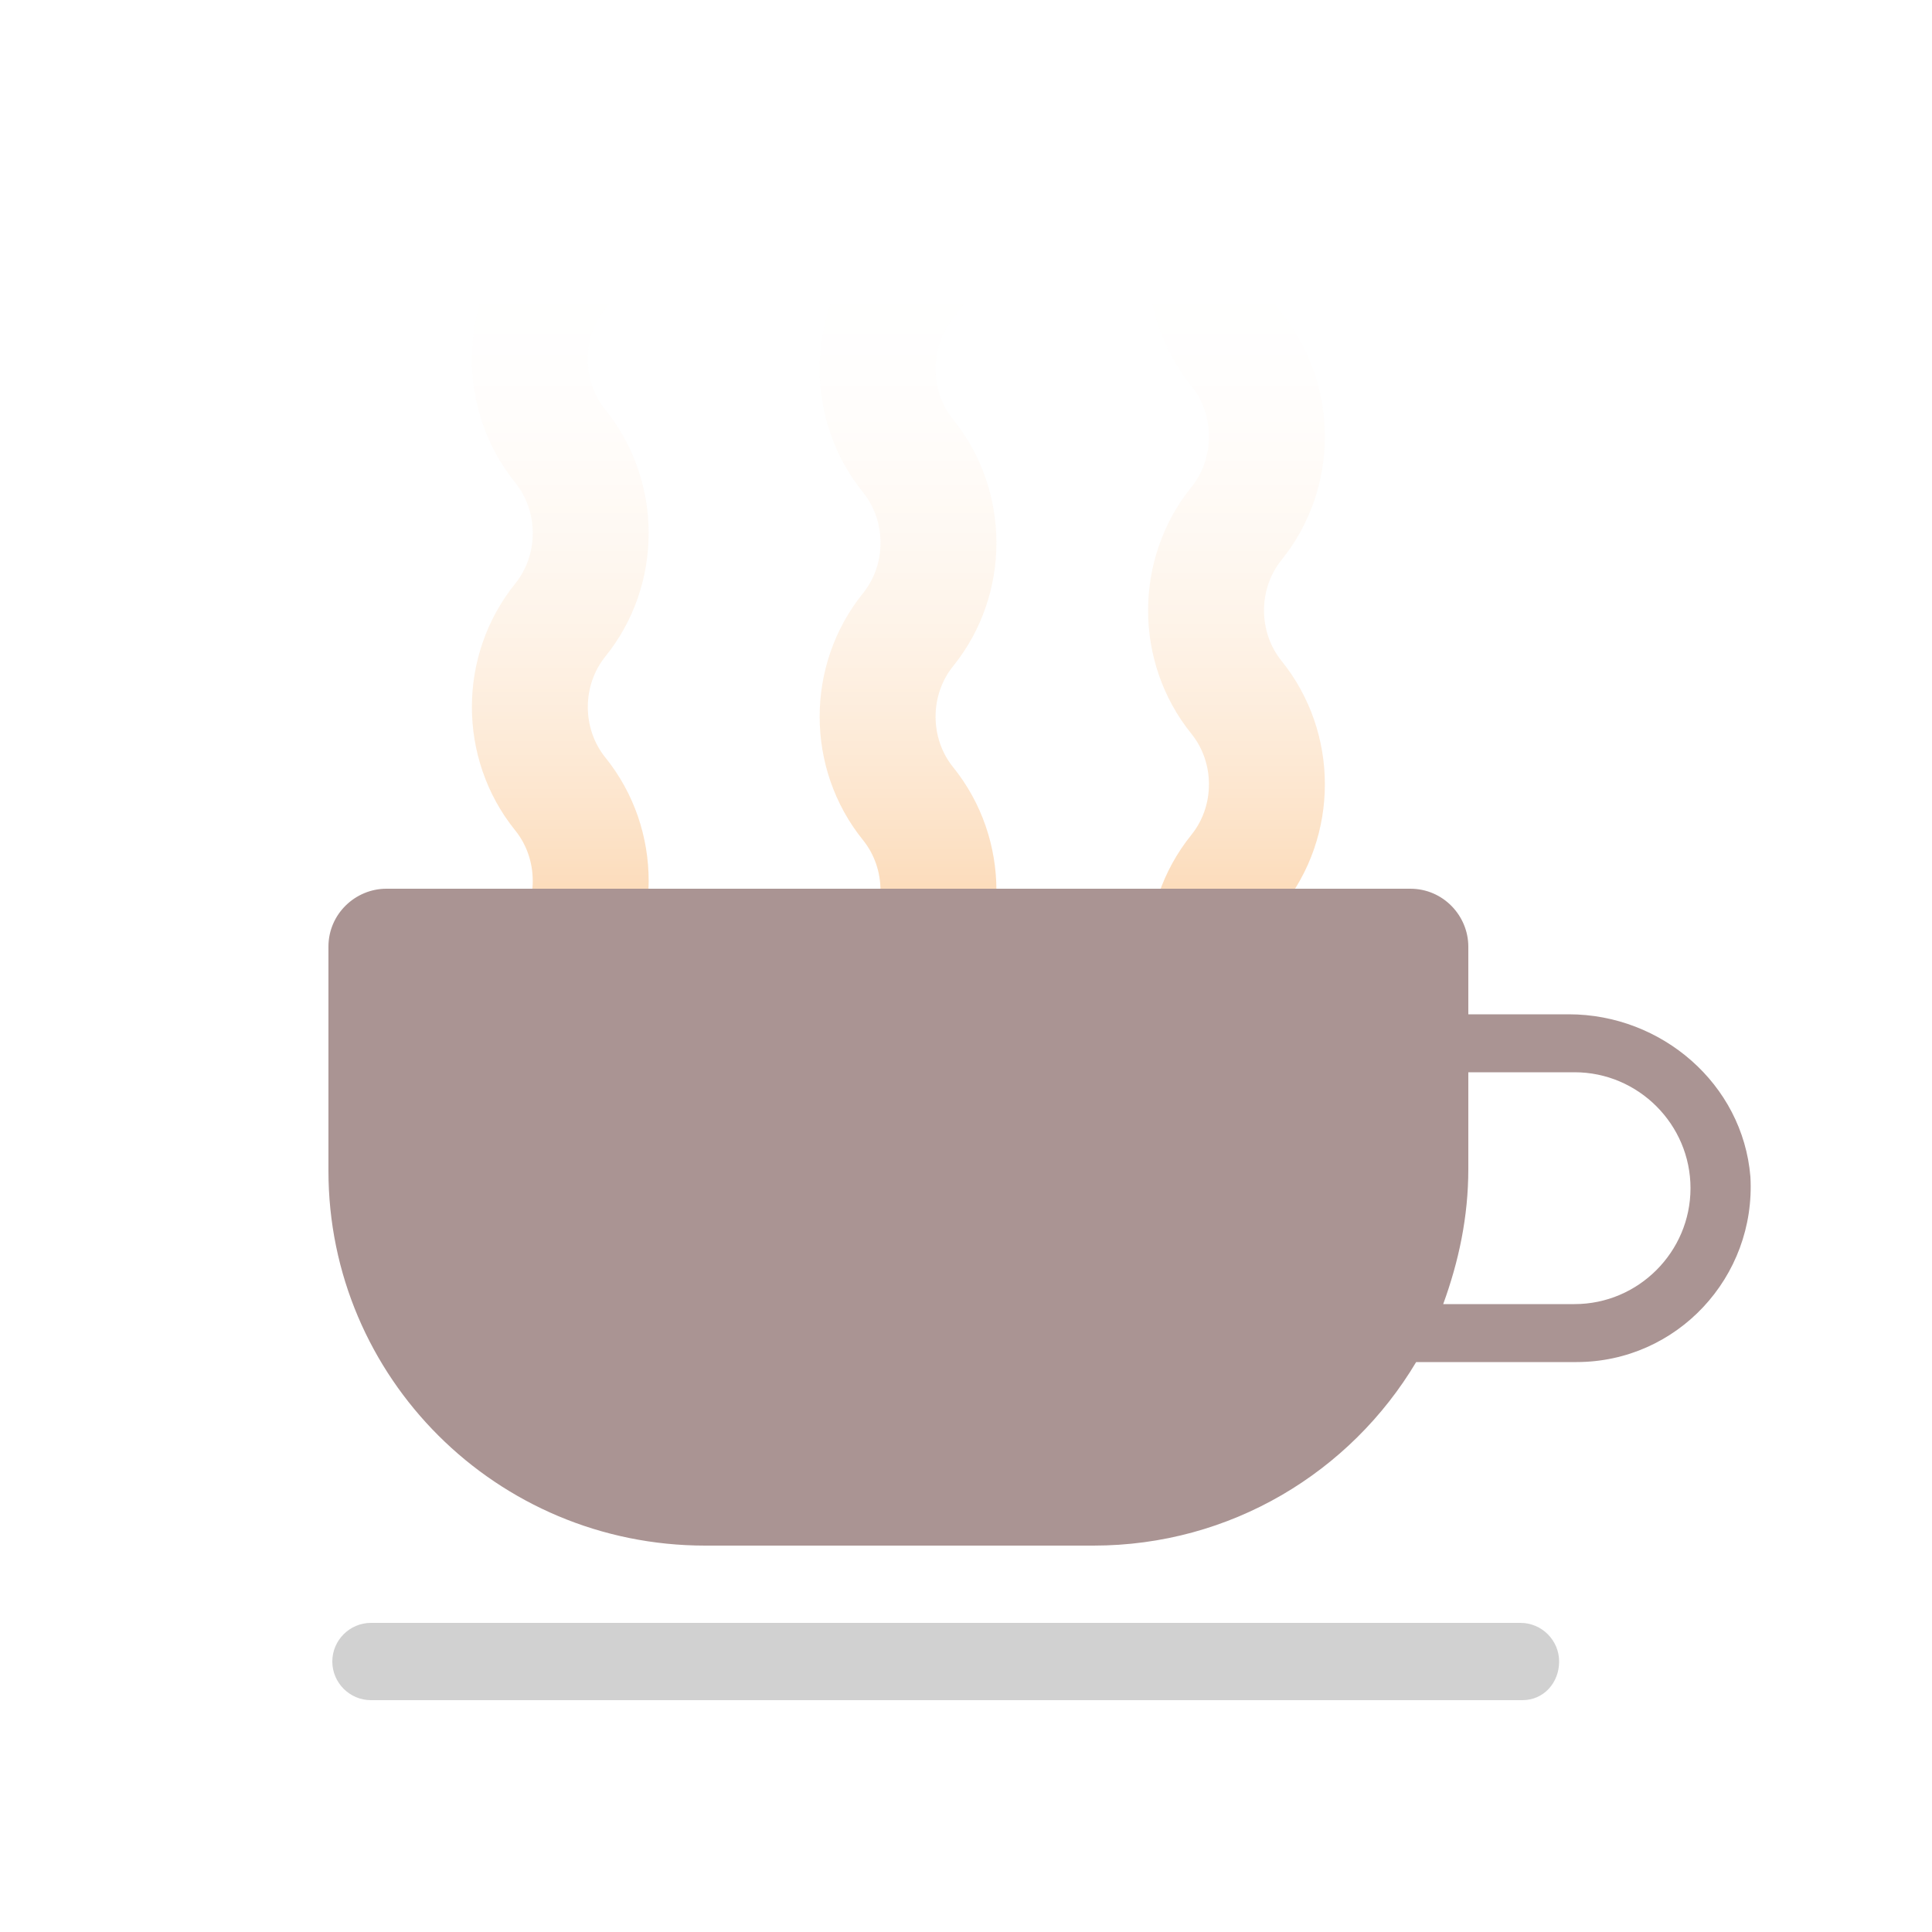
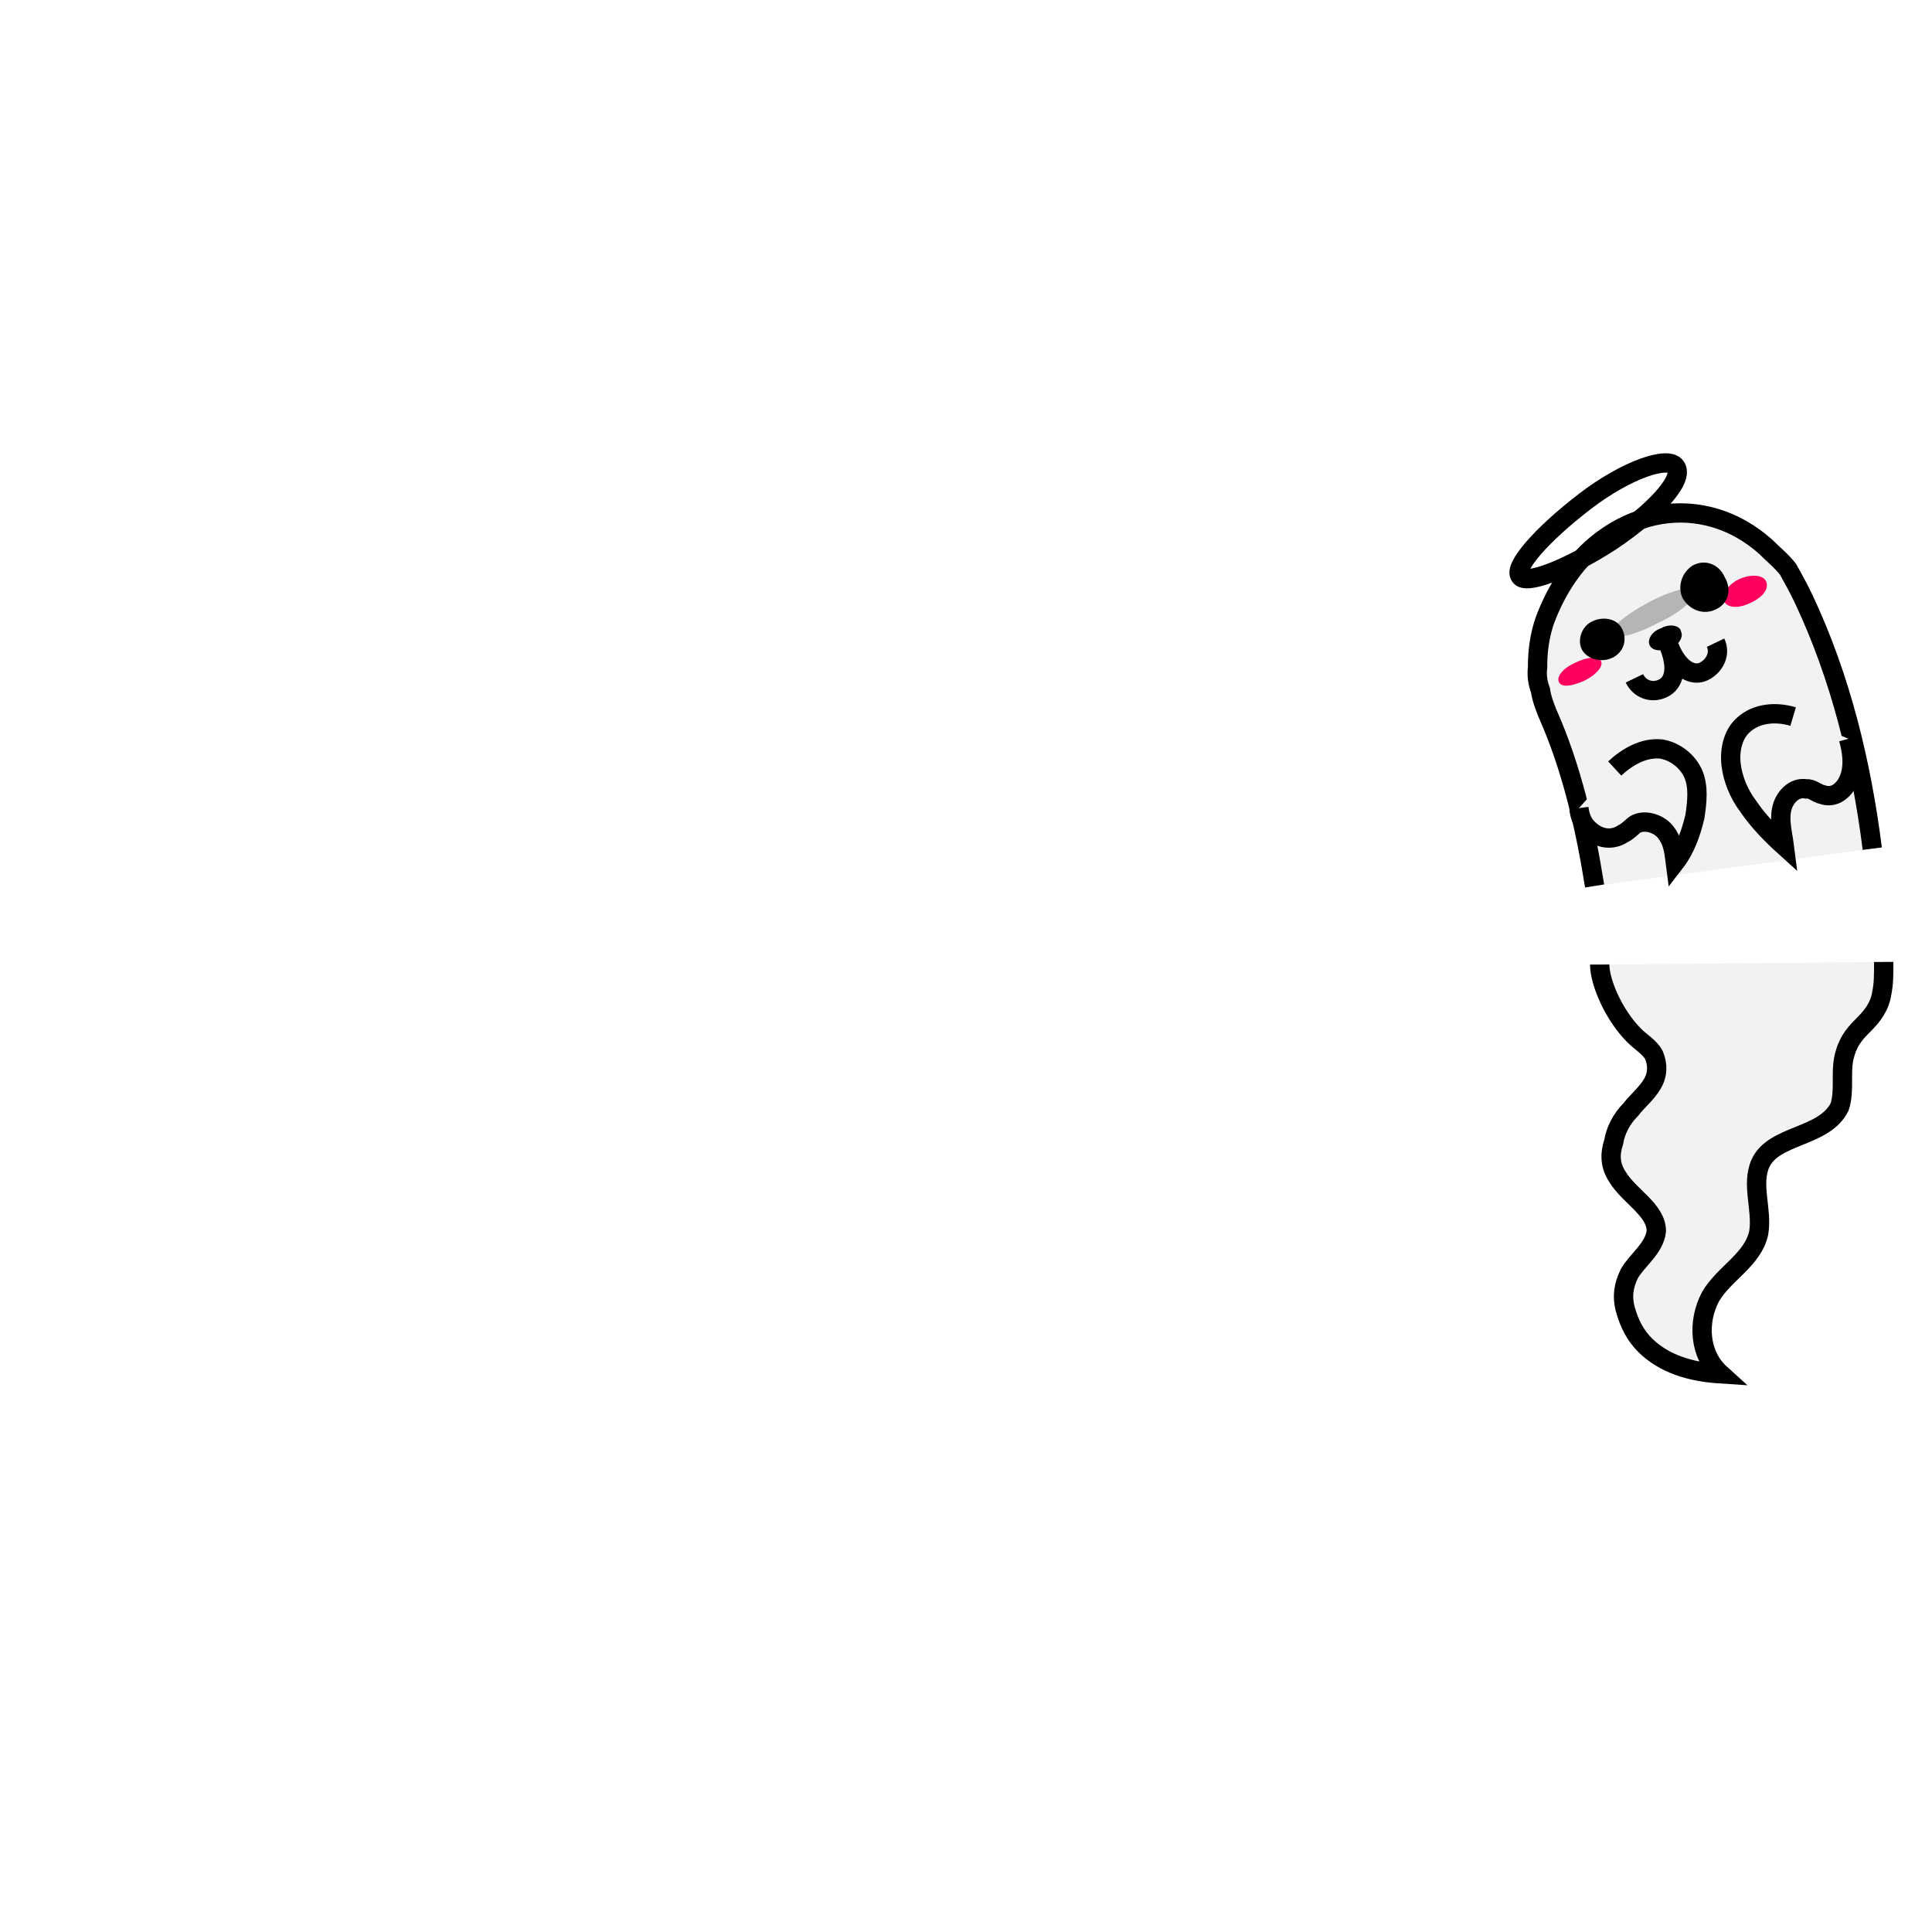
- <svg xmlns="http://www.w3.org/2000/svg" xmlns:xlink="http://www.w3.org/1999/xlink" style="margin: auto; background: rgba(241, 242, 243, 0); display: block;" width="200px" height="200px" viewBox="0 0 100 100" preserveAspectRatio="xMidYMid">
-   <defs>
-     <linearGradient id="ldio-nucxcqfghys-gradient" x1="0%" x2="0%" y1="0%" y2="100%">
-       <stop offset="10%" stop-color="black" stop-opacity="0" />
-       <stop offset="100%" stop-color="white" stop-opacity="1" />
-     </linearGradient>
-     <mask id="ldio-nucxcqfghys-mask" maskUnits="userSpaceOnUse" x="0" y="0" width="100" height="100">
-       <rect x="22" y="8" width="56" height="54" fill="url(#ldio-nucxcqfghys-gradient)" />
-     </mask>
-     <path id="ldio-nucxcqfghys-steam" d="M0-4c-2.1,2.6-2.1,6.4,0,9l0,0c2.1,2.6,2.1,6.4,0,9l0,0c-2.1,2.6-2.1,6.4,0,9l0,0c2.1,2.6,2.1,6.4,0,9l0,0 c-2.1,2.6-2.1,6.4,0,9l0,0c2.1,2.6,2.1,6.4,0,9c-2.1,2.6-2.1,6.4,0,9l0,0c2.1,2.6,2.1,6.4,0,9l0,0c-2.1,2.6-2.1,6.4,0,9l0,0 c2.1,2.6,2.1,6.4,0,9l0,0c-2.1,2.6-2.1,6.4,0,9l0,0c2.1,2.6,2.1,6.4,0,9c-2.1,2.6-2.1,6.4,0,9l0,0c2.1,2.6,2.1,6.4,0,9l0,0 c-2.1,2.6-2.1,6.4,0,9h0c2.1,2.6,2.1,6.4,0,9h0c-2.1,2.6-2.1,6.4,0,9h0c2.1,2.6,2.1,6.4,0,9" stroke-width="6" stroke-linecap="round" fill="#f00" stroke="#f8b26a" />
-   </defs>
-   <g mask="url(#ldio-nucxcqfghys-mask)">
-     <use x="29" y="0.095" xlink:href="#ldio-nucxcqfghys-steam">
-       <animate attributeName="y" values="4;-14" keyTimes="0;1" dur="1s" repeatCount="indefinite" begin="-0.5s" />
-     </use>
-     <use x="47" y="-17.405" xlink:href="#ldio-nucxcqfghys-steam">
-       <animate attributeName="y" values="0;-18" keyTimes="0;1" dur="1s" repeatCount="indefinite" begin="-0.25s" />
-     </use>
-     <use x="64" y="-4.905" xlink:href="#ldio-nucxcqfghys-steam">
-       <animate attributeName="y" values="-4;-22" keyTimes="0;1" dur="1s" repeatCount="indefinite" begin="-0.333s" />
-     </use>
+ <svg xmlns="http://www.w3.org/2000/svg" style="margin: auto; background: rgba(241, 242, 243, 0); display: block;" width="200px" height="200px" viewBox="0 0 100 100" preserveAspectRatio="xMidYMid">
+   <g transform="translate(50 50)">
+     <g transform="scale(1 -1)">
+       <g transform="translate(-50 -50)">
+         <g transform="rotate(-1.86728 50 50)">
+           <animateTransform attributeName="transform" type="rotate" values="-2 50 50;359 50 50" keyTimes="0;1" dur="2.703s" repeatCount="indefinite" calcMode="spline" keySplines="0.5 0 0.5 1" />
+           <circle cx="50" cy="50" r="39.891" stroke="#f2f2f2" stroke-width="14.4" fill="none" stroke-dasharray="0 300">
+             <animate attributeName="stroke-dasharray" values="10 300;60.154 300;4 300" keyTimes="0;0.5;1" dur="2.703s" repeatCount="indefinite" calcMode="linear" keySplines="0 1 1 0;0 1 1 0" />
+           </circle>
+           <circle cx="50" cy="50" r="39.891" stroke="#f2f2f2" stroke-width="7.2" fill="none" stroke-dasharray="0 300">
+             <animate attributeName="stroke-dasharray" values="10 300;60.154 300;4 300" keyTimes="0;0.5;1" dur="2.703s" repeatCount="indefinite" calcMode="linear" keySplines="0 1 1 0;0 1 1 0" />
+           </circle>
+           <circle cx="50" cy="50" r="32.771" stroke="#000000" stroke-width="1" fill="none" stroke-dasharray="0 300">
+             <animate attributeName="stroke-dasharray" values="10 300;49.418 300;4 300" keyTimes="0;0.5;1" dur="2.703s" repeatCount="indefinite" calcMode="linear" keySplines="0 1 1 0;0 1 1 0" />
+           </circle>
+           <circle cx="50" cy="50" r="47.171" stroke="#000000" stroke-width="1" fill="none" stroke-dasharray="0 300">
+             <animate attributeName="stroke-dasharray" values="10 300;72.037 300;4 300" keyTimes="0;0.5;1" dur="2.703s" repeatCount="indefinite" calcMode="linear" keySplines="0 1 1 0;0 1 1 0" />
+           </circle>
+         </g>
+       </g>
+     </g>
  </g>
-   <path d="M81.2,52.5l-5.2,0V49c0-1.6-1.3-3-3-3H20c-1.6,0-3,1.3-3,3v11.6C17,71.3,25.7,80,36.5,80h20.1 c7.1,0,13.3-3.8,16.7-9.5h8.3c5.2,0,9.3-4.4,9-9.6C90.2,56.1,86,52.5,81.2,52.5z M81.5,67.5h-6.8c0.8-2.2,1.3-4.5,1.3-7v-5h5.5 c3.3,0,6,2.7,6,6S84.8,67.5,81.5,67.5z" fill="#aa9493" />
-   <path d="M78.8,88H19.2c-1.1,0-2-0.9-2-2s0.9-2,2-2h59.5c1.1,0,2,0.9,2,2S79.9,88,78.8,88z" fill="#d1d1d1" />
+   <g transform="rotate(359.868 50.0087 50.0087)">
+     <animateTransform attributeName="transform" type="rotate" values="360 50 50;0 50 50" keyTimes="0;1" dur="2.703s" repeatCount="indefinite" calcMode="spline" keySplines="0.5 0 0.5 1" />
+     <path fill="#f2f2f2" stroke="#000000" d="M82.8,50c0,0.9,0.7,2.6,1.8,3.7c0.3,0.3,0.8,0.6,1,1c0.2,0.5,0.2,1-0.1,1.5c-0.3,0.5-0.8,0.9-1.1,1.3 c-0.5,0.5-0.8,1.1-0.9,1.7c-0.2,0.6-0.2,1.2,0.2,1.8c0.6,1,2,1.7,2,2.8c-0.1,0.9-1,1.5-1.4,2.2c-0.3,0.6-0.4,1.2-0.2,1.9 c0.2,0.7,0.5,1.3,1,1.8c1,1,2.4,1.4,3.9,1.5c-1.1-1-1.2-2.7-0.5-4c0.7-1.2,2.2-1.9,2.5-3.3c0.2-1.2-0.4-2.5,0.1-3.6 c0.7-1.5,3.3-1.3,4.1-2.9c0.3-0.9,0-1.9,0.3-2.8c0.2-0.7,0.6-1.1,1-1.5c0.4-0.4,0.8-0.9,0.9-1.6c0.1-0.5,0.1-0.9,0.1-1.6" />
+   </g>
+   <g transform="rotate(352.744 50.0001 50.0001)">
+     <animateTransform attributeName="transform" type="rotate" values="360 50 50;0 50 50" keyTimes="0;1" dur="2.703s" repeatCount="indefinite" calcMode="spline" keySplines="0.5 0 0.5 1" begin="-0.27s" />
+     <path fill="#f2f2f2" stroke="#000000" d="M82.8,50c-0.1-3.1-0.4-6.2-1.3-9.2c-0.1-0.4-0.2-0.8-0.2-1.2c-0.1-0.4-0.1-0.8,0-1.2c0.1-0.8,0.3-1.6,0.7-2.4 c0.8-1.5,2-3,3.8-3.9l0,0c1.8-0.9,3.8-1,5.6-0.2c0.9,0.4,1.7,1,2.4,1.8c0.3,0.4,0.7,0.8,1,1.3c0.2,0.5,0.4,1,0.6,1.6 c1.4,4.3,1.9,8.8,1.9,13.3" />
+     <path fill="#ff005f" d="M93.6,35.5c0.1,0.4-0.3,0.8-1,1c-0.6,0.2-1.2,0.1-1.3-0.3c-0.1-0.3,0.3-0.8,0.9-1S93.5,35.1,93.6,35.5z" />
+     <path fill="#ff005f" d="M82.3,39.3c0.1,0.3,0.6,0.3,1.3,0.1c0.6-0.2,1.1-0.6,1-0.9c-0.1-0.3-0.7-0.3-1.3-0.1 C82.6,38.6,82.2,39,82.3,39.3z" />
+     <path fill="#000000" d="M88.9,37.5c0.1,0.3-0.2,0.7-0.7,0.8c-0.5,0.1-0.9,0-1-0.3c-0.1-0.3,0.2-0.7,0.7-0.8C88.4,37,88.9,37.2,88.9,37.5z" />
+     <path fill="none" stroke="#000000" d="M86.2,39.6c0.2,0.6,0.8,0.9,1.4,0.7c0.6-0.2,0.9-0.9,0.6-2.1c0.3,1.2,1,1.7,1.6,1.5c0.6-0.2,1-0.8,0.8-1.4" />
+     <path fill="#f2f2f2" stroke="#000000" d="M82.5,45.9c0,0.5,0.1,0.9,0.5,1.3c0.4,0.4,1,0.6,1.6,0.3c0.3-0.1,0.5-0.3,0.7-0.4c0.5-0.2,1.2,0.1,1.5,0.6 c0.3,0.5,0.3,1,0.3,1.6c0.6-0.6,1-1.4,1.3-2.2c0.2-0.7,0.4-1.5,0.2-2.2c-0.2-0.7-0.8-1.3-1.5-1.5c-0.9-0.2-1.8,0.2-2.5,0.7" />
+     <path fill="#f2f2f2" stroke="#000000" d="M96.8,44.1c0.1,0.7,0.1,1.4-0.2,2c-0.3,0.6-0.9,1-1.5,0.7c-0.3-0.1-0.5-0.4-0.8-0.4c-0.6-0.2-1.2,0.3-1.4,0.9 c-0.2,0.6-0.1,1.2-0.1,1.9c-0.6-0.7-1.2-1.5-1.6-2.3c-0.4-0.7-0.6-1.5-0.6-2.2c0-0.8,0.3-1.6,0.9-2c0.7-0.5,1.7-0.5,2.6-0.1" />
+     <path fill="#b5b5b5" d="M85.3,37.2c0.1,0.3,1.2,0.2,2.5-0.3c1.3-0.4,2.2-1.1,2.1-1.4c-0.1-0.3-1.2-0.2-2.5,0.3 C86.1,36.3,85.2,36.9,85.3,37.2z" />
+     <path fill="#000000" d="M91.5,35c0.3,0.7,0,1.4-0.7,1.6c-0.6,0.2-1.3-0.1-1.6-0.8c-0.2-0.6,0.1-1.3,0.7-1.6C90.6,33.9,91.3,34.3,91.5,35z" />
+     <path fill="#000000" d="M85.9,37c0.2,0.6-0.1,1.2-0.7,1.4c-0.6,0.2-1.3-0.1-1.5-0.6c-0.2-0.5,0.1-1.2,0.7-1.4C85,36.2,85.7,36.4,85.9,37z" />
+     <path fill="none" stroke="#000000" d="M89.7,29c0.4,0.7-1.4,2.2-3.8,3.4c-2.5,1.2-4.7,1.7-4.9,1.2c-0.3-0.5,1.4-2,3.8-3.4S89.4,28.4,89.7,29z" />
+   </g>
</svg>
